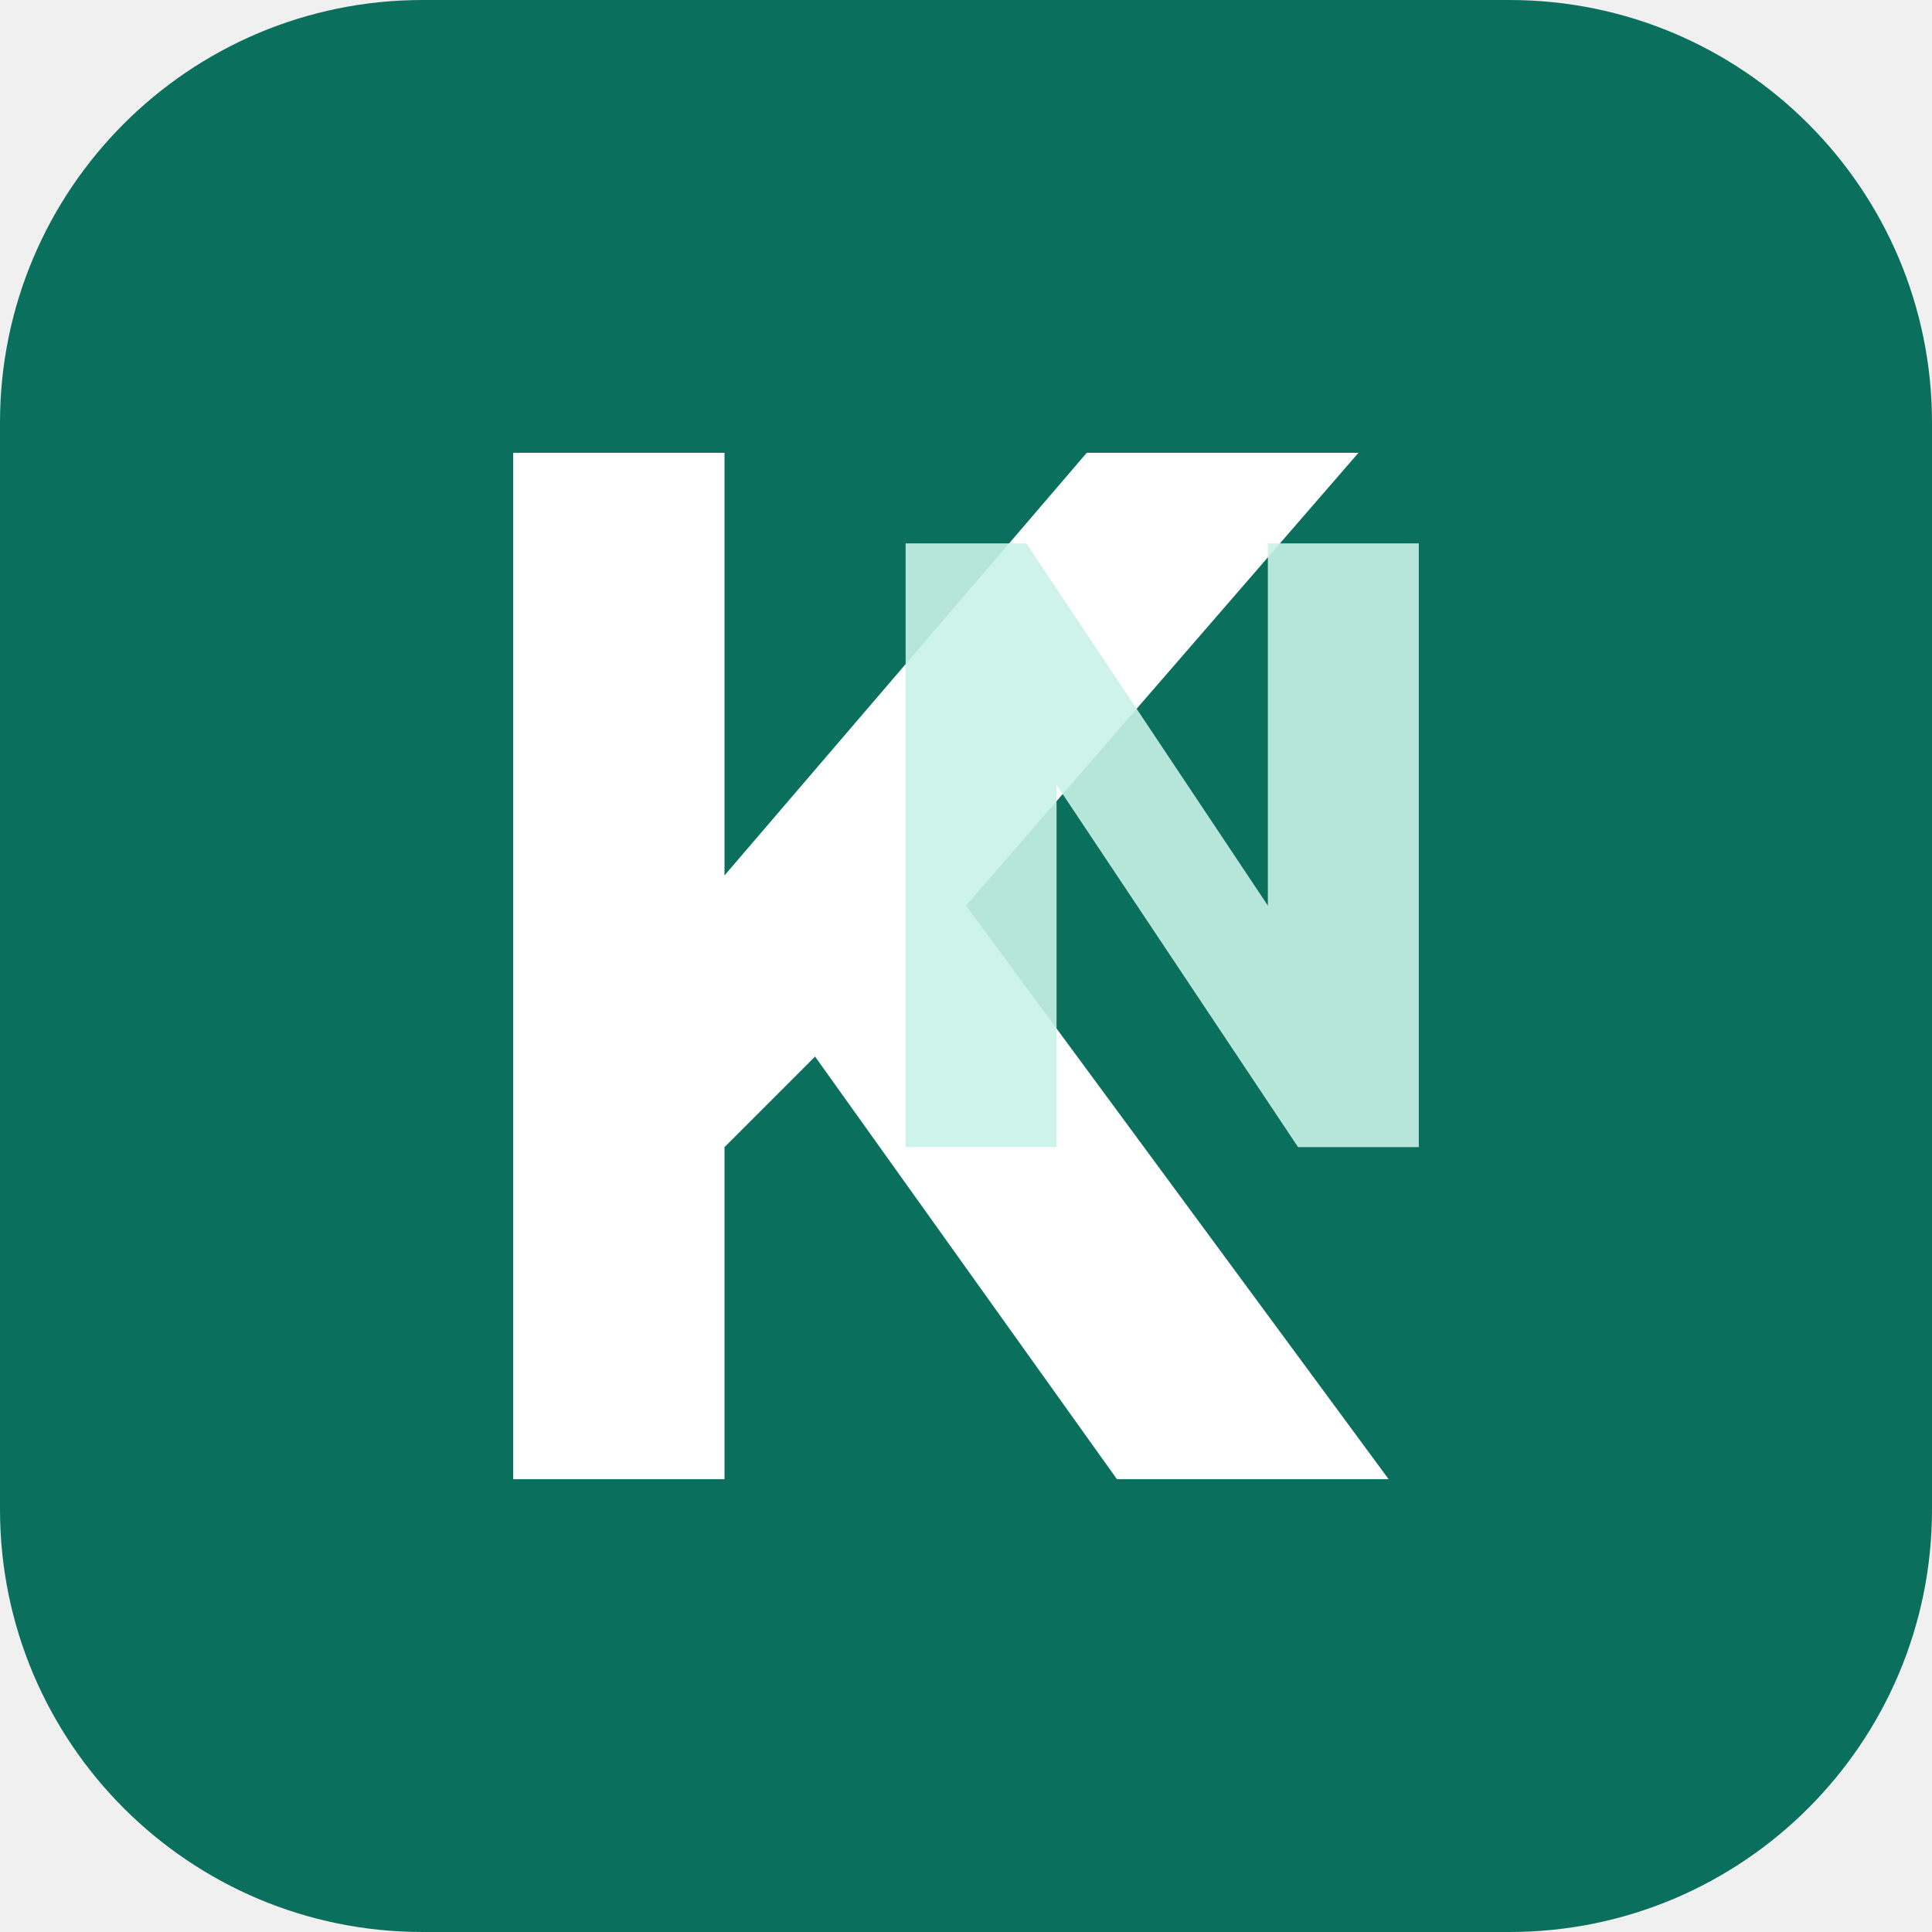
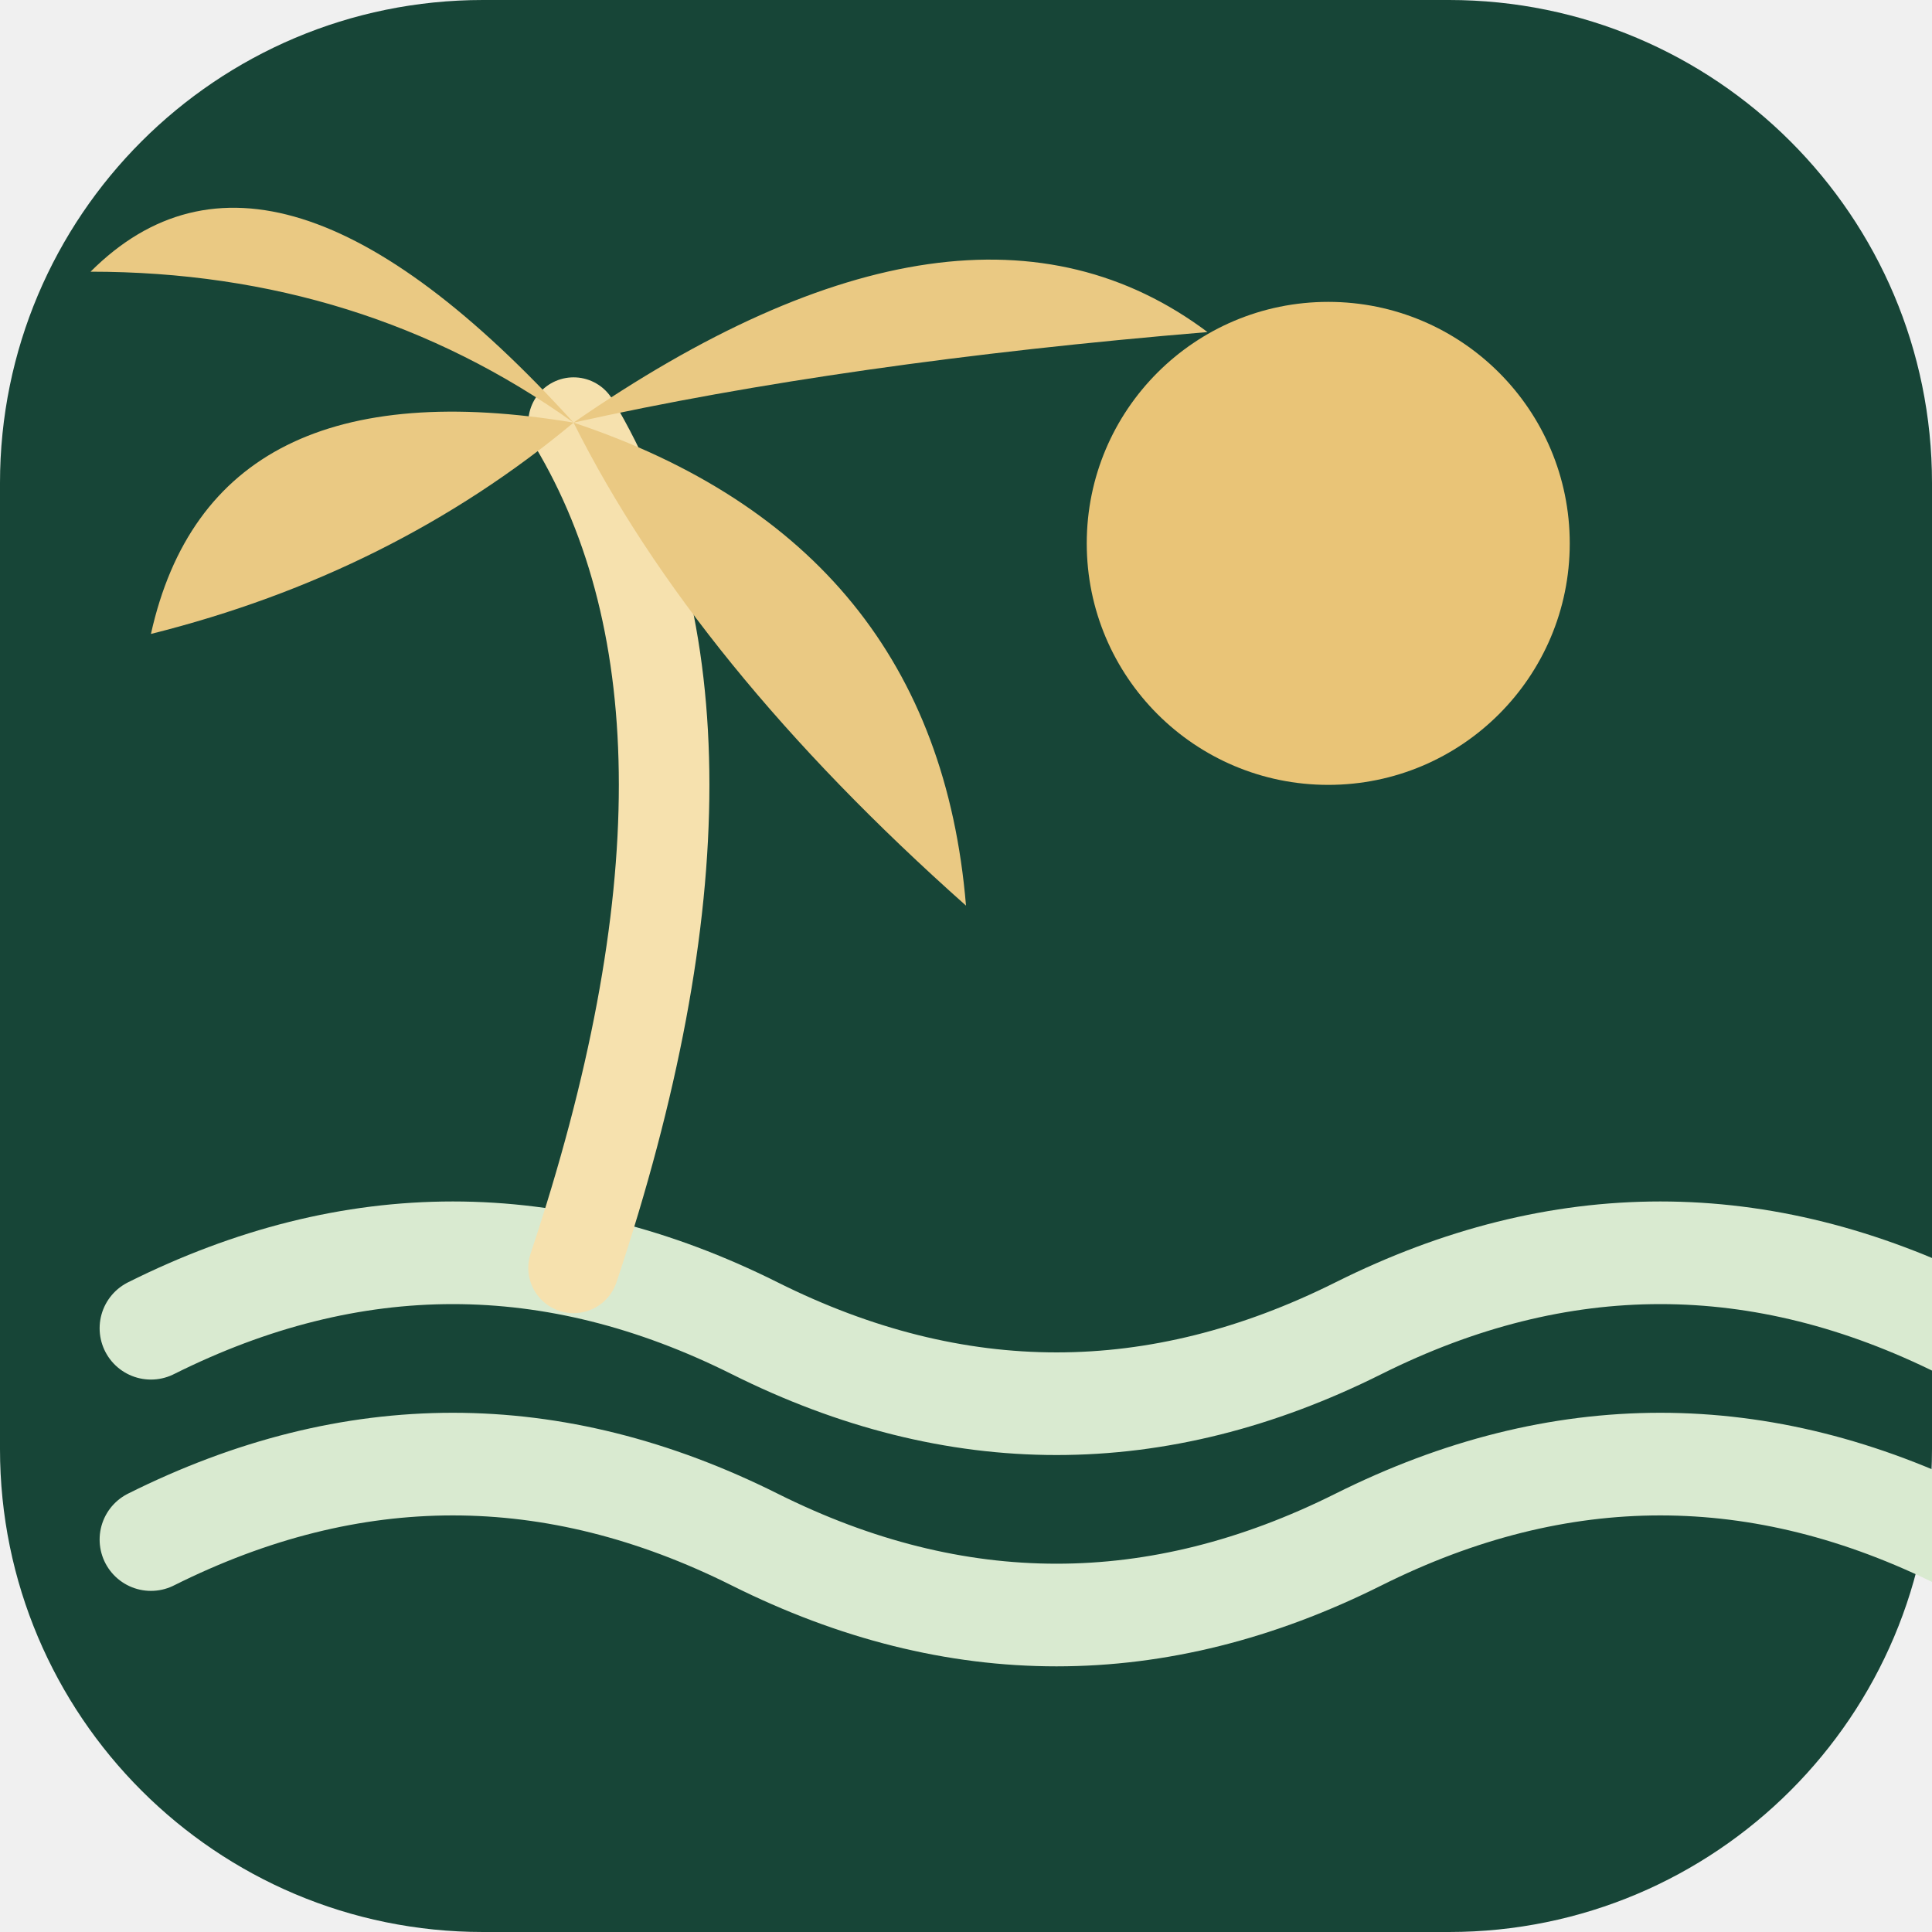
<svg xmlns="http://www.w3.org/2000/svg" viewBox="0 0 64 64" role="img" aria-labelledby="t d">
-   <rect width="64" height="64" rx="14" fill="#0b6f5d" />
-   <path d="M17 15h7v14l12-14h9L32 30l14 19h-9L27 35l-3 3v11h-7V15Z" fill="#fff" />
-   <path d="M47 18v20h-4l-8-12v12h-5V18h4l8 12V18h5Z" fill="#c9f3e8" opacity=".9" />
+   <rect width="64" height="64" rx="16" fill="#174537" />
+   <circle cx="44" cy="18" r="8" fill="#e9c477" />
+   <path d="M5 44q10-5 20 0t20 0t20 0M5 51q10-5 20 0t20 0t20 0" fill="none" stroke="#d9ead0" stroke-width="3.4" stroke-linecap="round" />
+   <path d="M19 42q6-18 0-28" fill="none" stroke="#f6e1ae" stroke-width="3" stroke-linecap="round" />
+   <path d="M19 14Q7 12 5 21q8-2 14-7Zm0 0Q9 3 3 9q9 0 16 5Zm0 0q13-9 21-3-12 1-21 3Zm0 0q12 4 13 16Q23 22 19 14Z" fill="#eac983" />
</svg>
